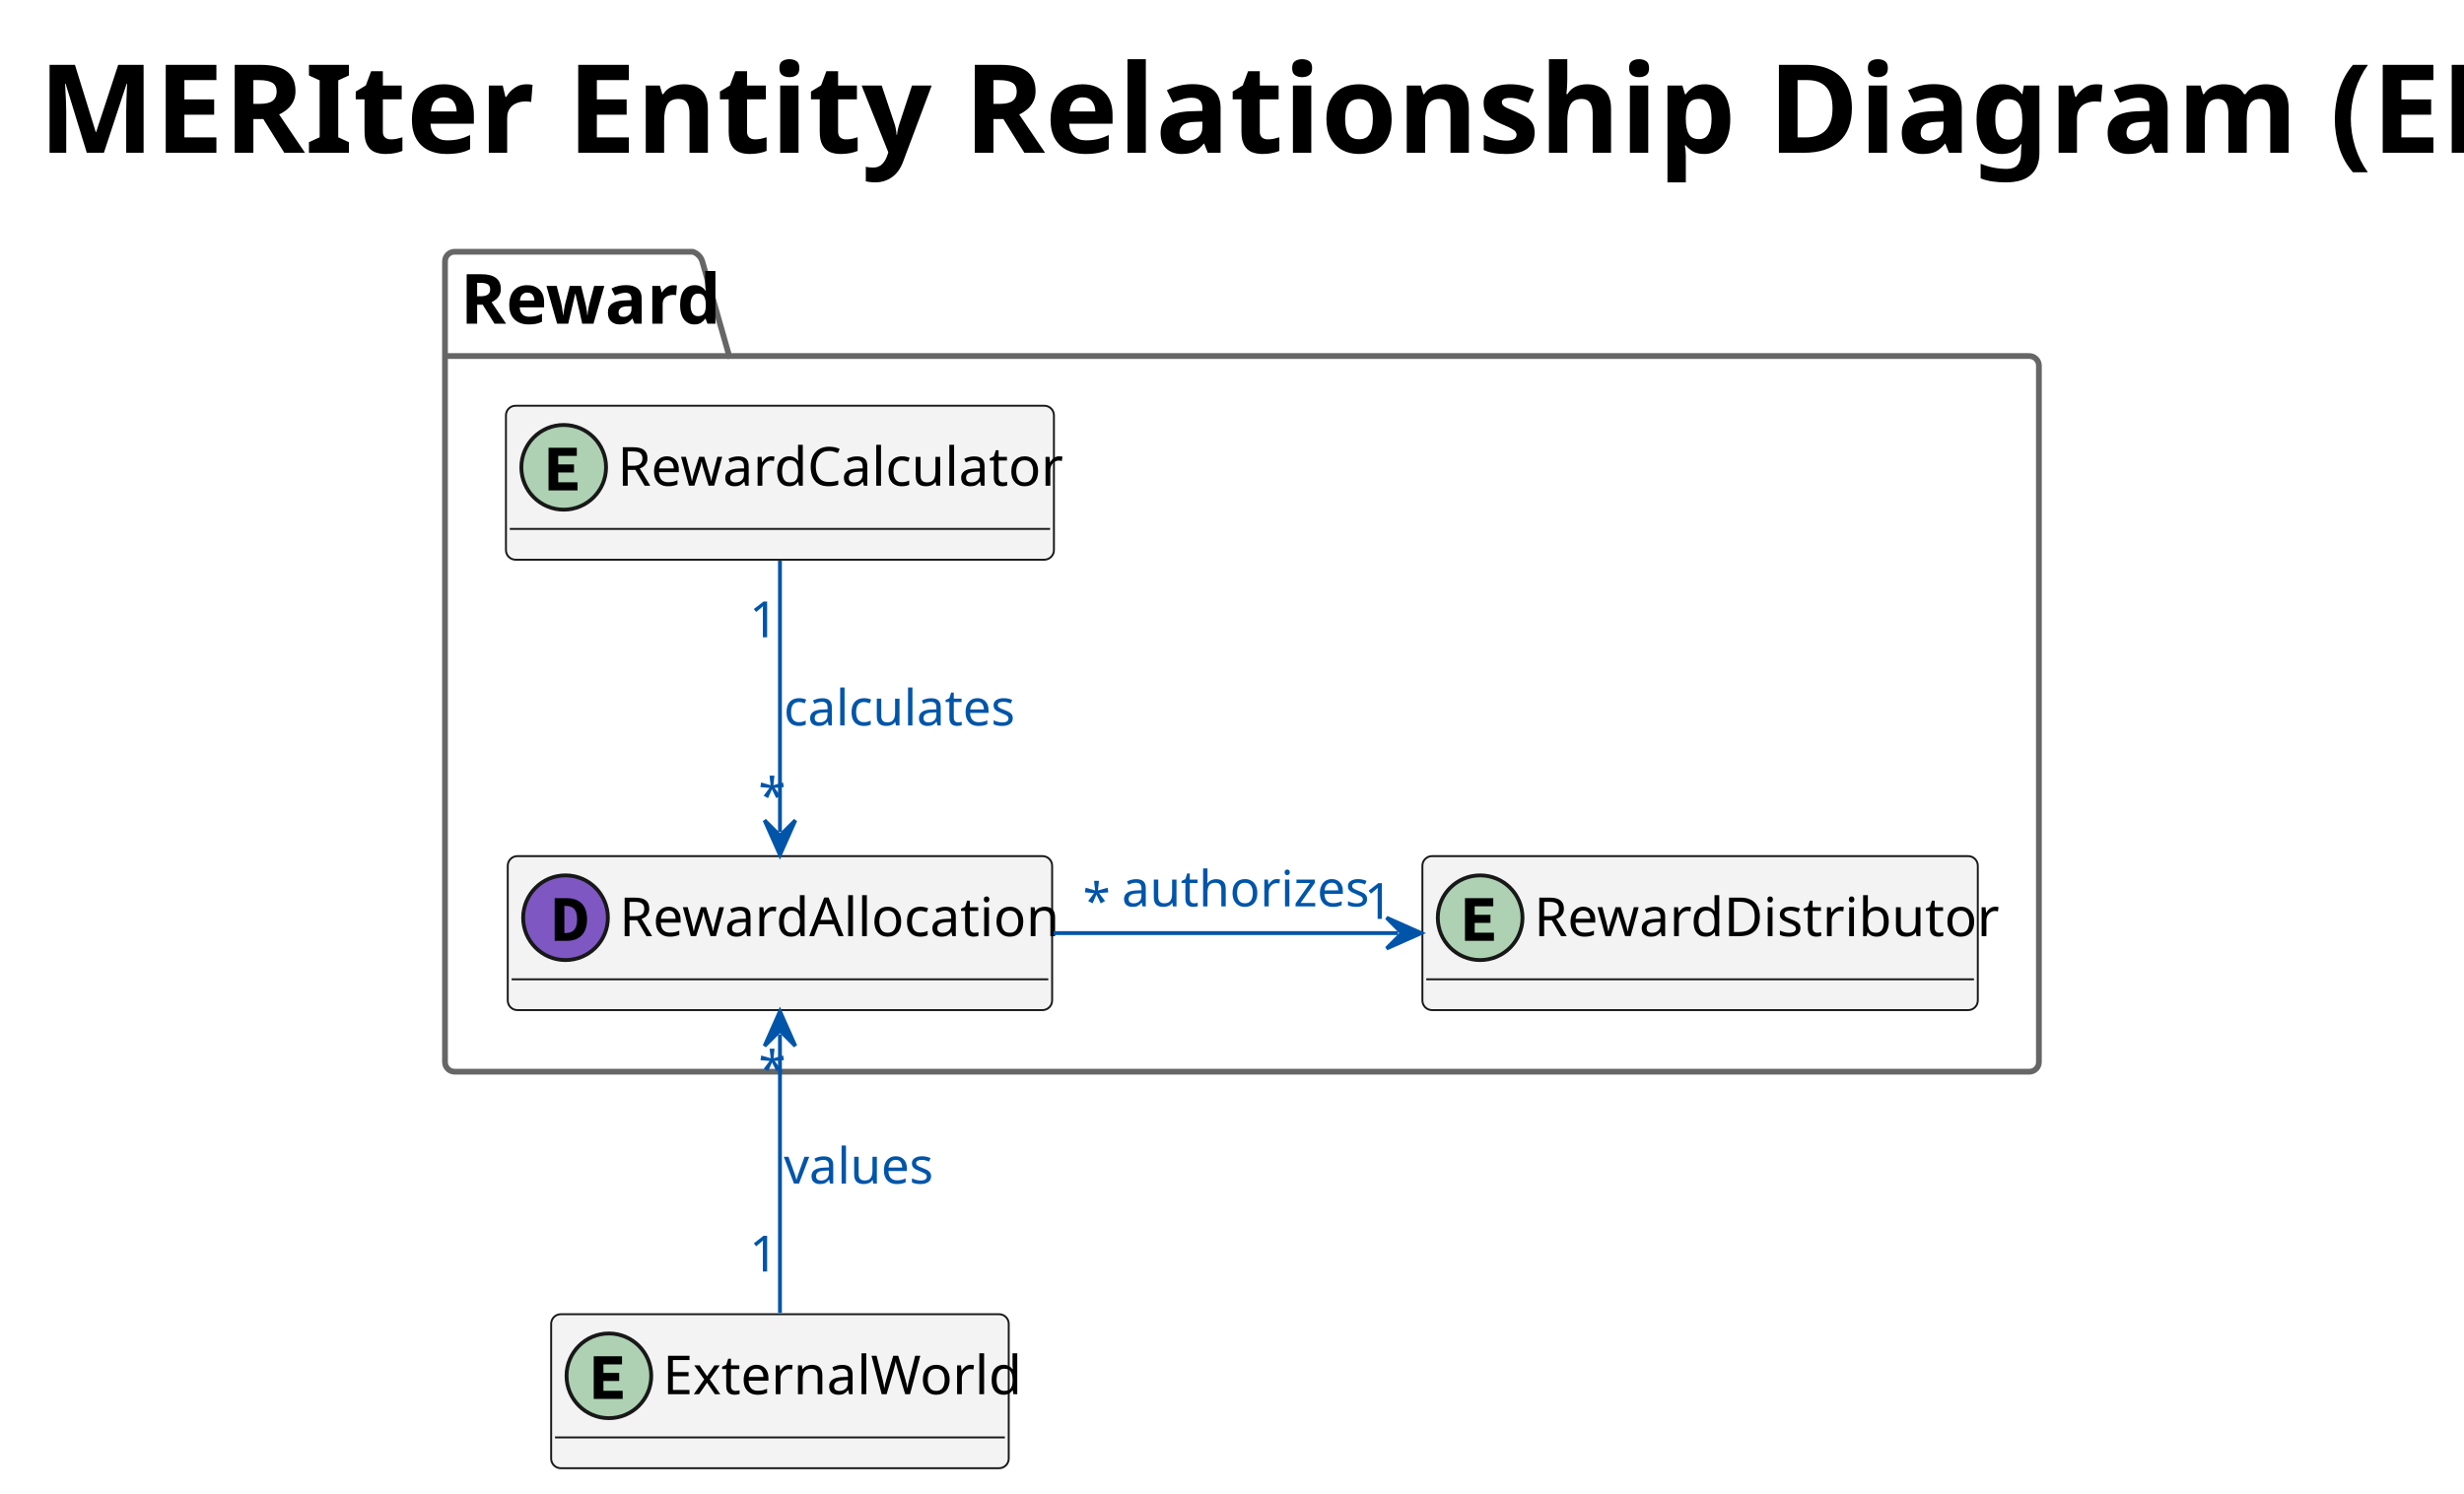
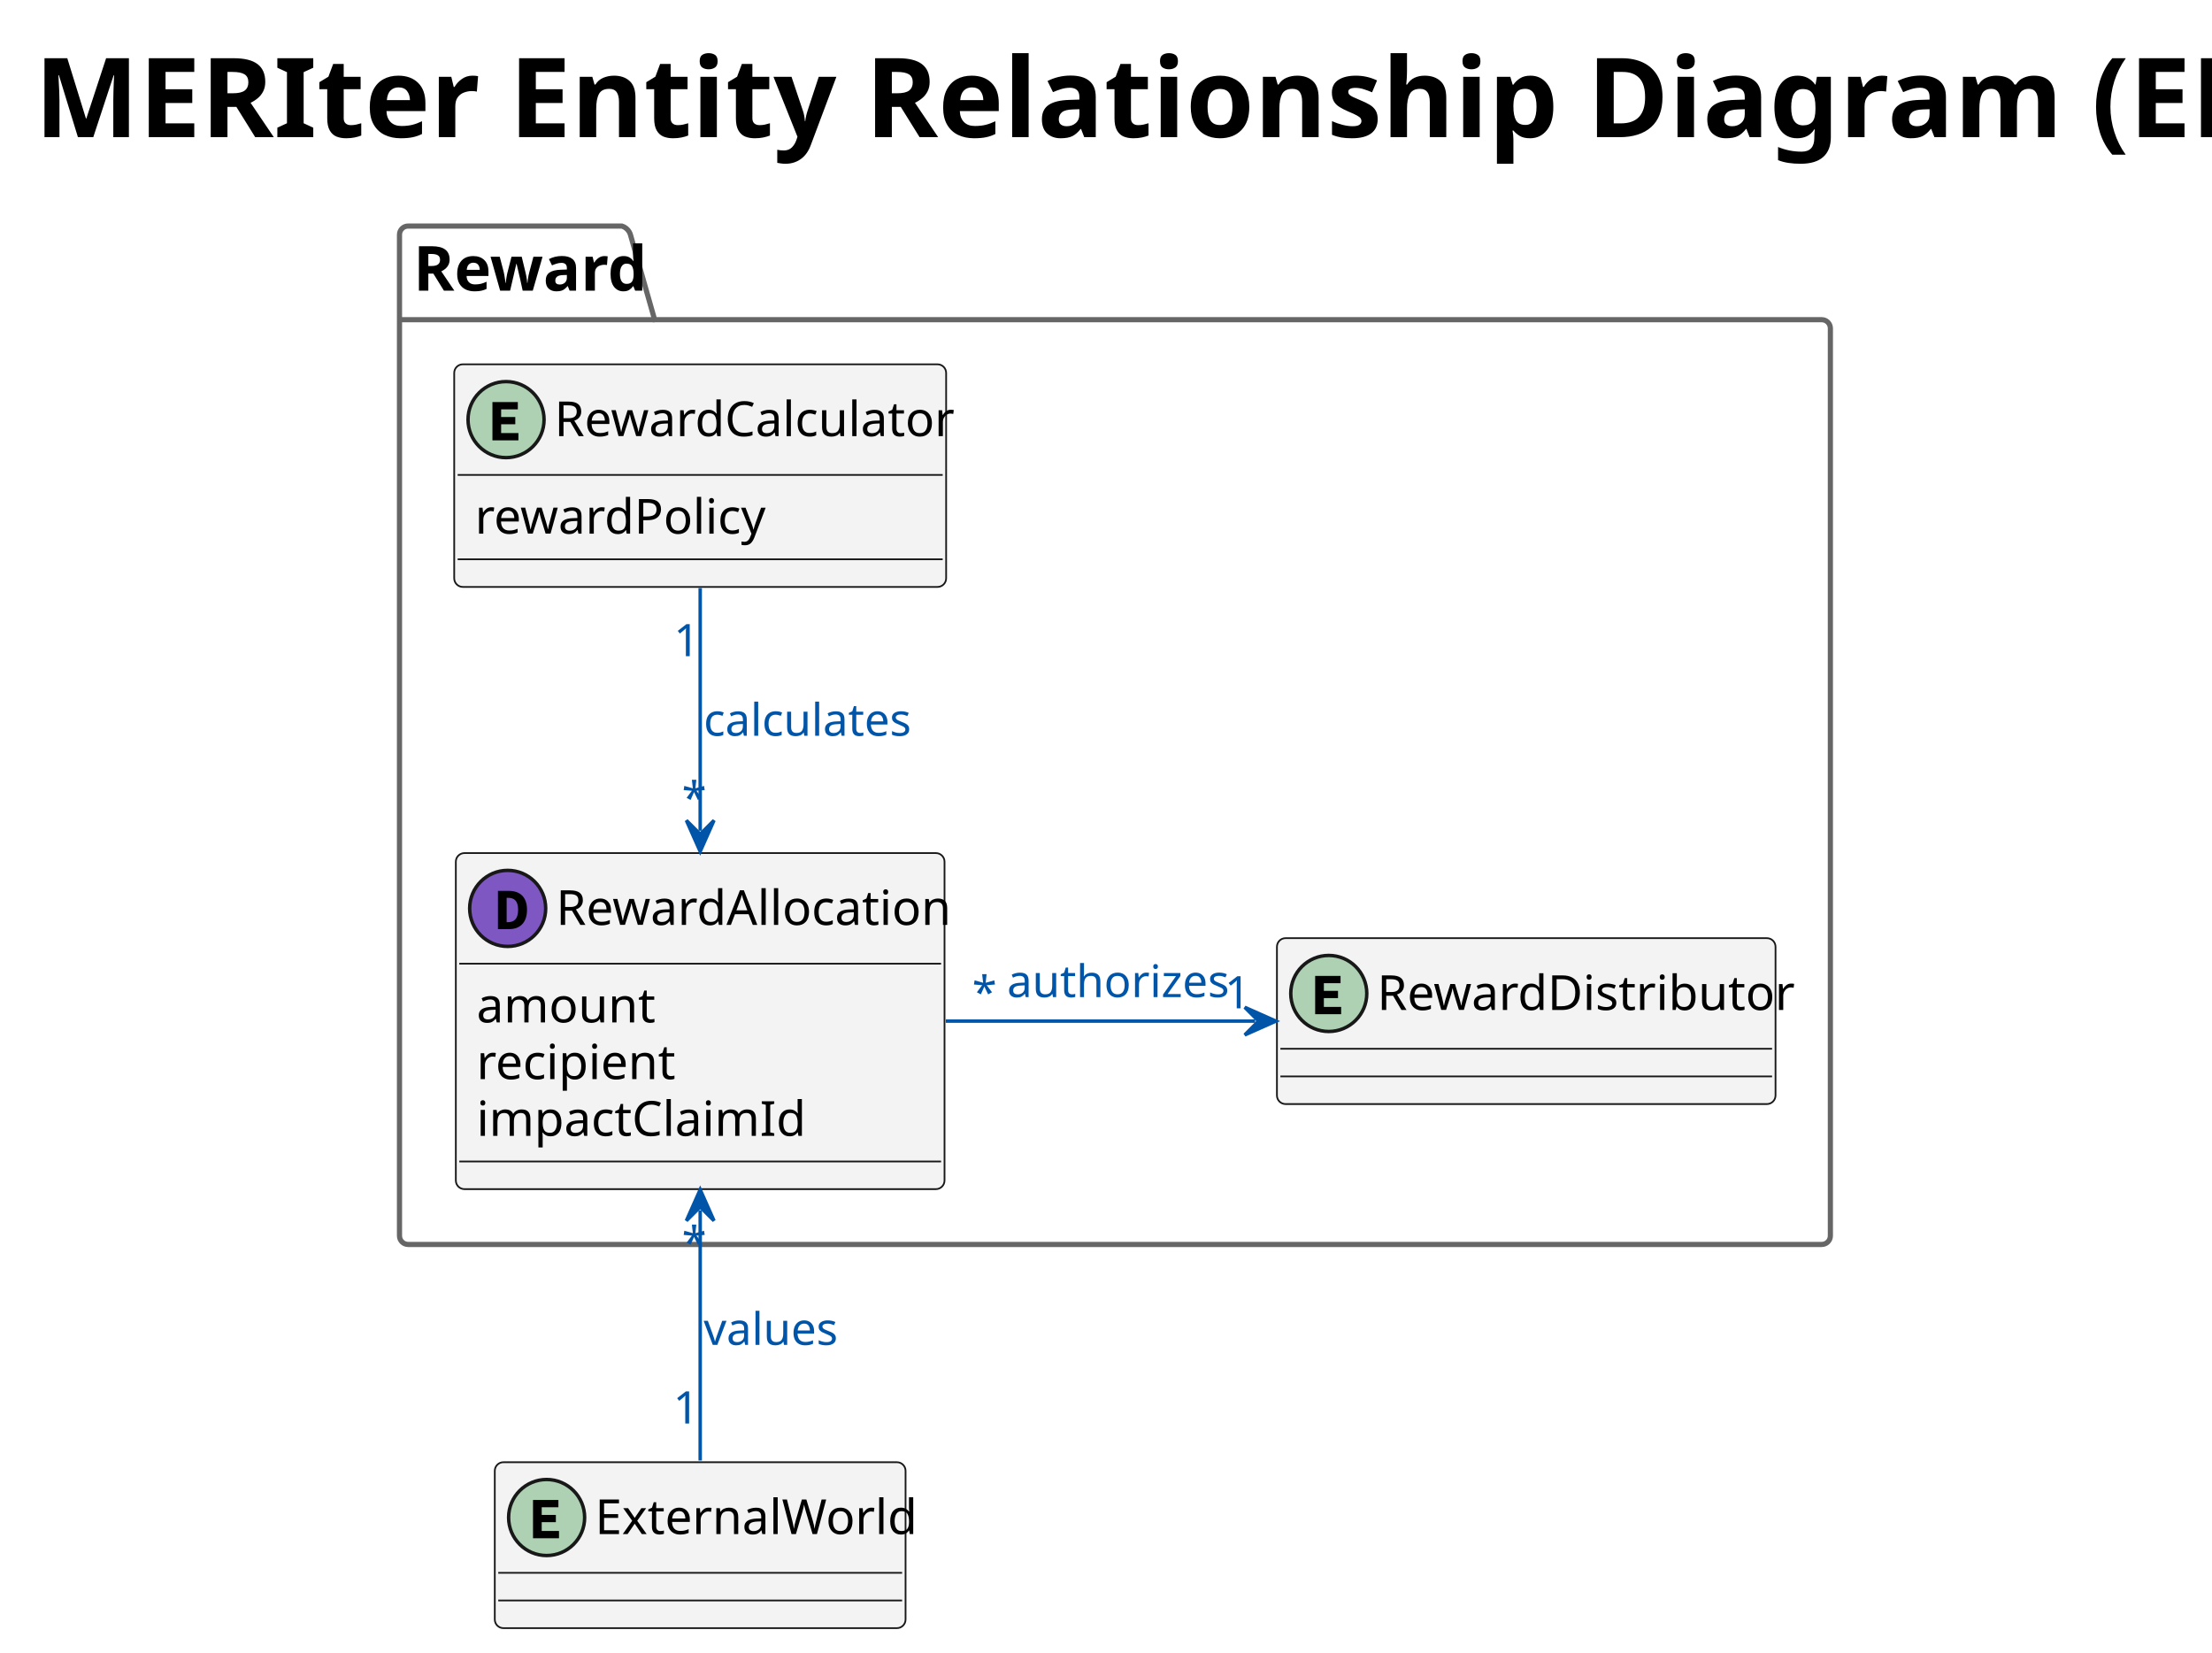
- <svg xmlns="http://www.w3.org/2000/svg" xmlns:xlink="http://www.w3.org/1999/xlink" contentStyleType="text/css" data-diagram-type="CLASS" height="388px" preserveAspectRatio="none" style="width:640px;height:388px;background:#FFFFFF;" version="1.1" viewBox="0 0 640 388" width="640px" zoomAndPan="magnify">
+ <svg xmlns="http://www.w3.org/2000/svg" xmlns:xlink="http://www.w3.org/1999/xlink" contentStyleType="text/css" data-diagram-type="CLASS" height="478px" preserveAspectRatio="none" style="width:640px;height:478px;background:#FFFFFF;" version="1.1" viewBox="0 0 640 478" width="640px" zoomAndPan="magnify">
  <defs />
  <g>
-     <g class="title" data-source-line="19">
+     <g class="title" data-source-line="25">
      <text fill="#000000" font-family="sans-serif" font-size="32" font-weight="bold" lengthAdjust="spacing" textLength="612.172" x="10" y="39.688">MERIter Entity Relationship Diagram (ERD)</text>
    </g>
-     <g class="cluster" data-entity="Reward" data-source-line="201" data-uid="ent0002" id="cluster_Reward">
-       <path d="M118.086,65.394 L179.906,65.394 A3.75,3.75 0 0 1 182.406,67.894 L189.406,92.488 L527.086,92.488 A2.5,2.5 0 0 1 529.586,94.988 L529.586,275.894 A2.5,2.5 0 0 1 527.086,278.394 L118.086,278.394 A2.5,2.5 0 0 1 115.586,275.894 L115.586,67.894 A2.5,2.5 0 0 1 118.086,65.394" fill="none" style="stroke:#666666;stroke-width:1.5;" />
+     <g class="cluster" data-entity="Reward" data-source-line="207" data-uid="ent0002" id="cluster_Reward">
+       <path d="M118.086,65.394 L179.906,65.394 A3.75,3.75 0 0 1 182.406,67.894 L189.406,92.488 L527.086,92.488 A2.5,2.5 0 0 1 529.586,94.988 L529.586,357.514 A2.5,2.5 0 0 1 527.086,360.014 L118.086,360.014 A2.5,2.5 0 0 1 115.586,357.514 L115.586,67.894 A2.5,2.5 0 0 1 118.086,65.394" fill="none" style="stroke:#666666;stroke-width:1.5;" />
      <line style="stroke:#666666;stroke-width:1.5;" x1="115.586" x2="189.406" y1="92.488" y2="92.488" />
      <text fill="#000000" font-family="sans-serif" font-size="18" font-weight="bold" lengthAdjust="spacing" textLength="60.82" x="119.586" y="84.094">Reward</text>
    </g>
-     <g class="entity" data-entity="RewardCalculator" data-source-line="202" data-uid="ent0003" id="entity_RewardCalculator">
+     <g class="entity" data-entity="RewardCalculator" data-source-line="208" data-uid="ent0003" id="entity_RewardCalculator">
      <a href="" target="_top" title="The RewardCalculator is responsible for calculating reward allocations based on evaluation results and reward policies." xlink:actuate="onRequest" xlink:href="" xlink:show="new" xlink:title="The RewardCalculator is responsible for calculating reward allocations based on evaluation results and reward policies." xlink:type="simple">
-         <rect fill="#555555" fill-opacity="0.067" height="40" rx="2.5" ry="2.5" style="stroke:#181818;stroke-width:0.5;" width="142.332" x="131.416" y="105.394" />
+         <rect fill="#555555" fill-opacity="0.067" height="64.406" rx="2.5" ry="2.5" style="stroke:#181818;stroke-width:0.5;" width="142.332" x="131.416" y="105.394" />
        <ellipse cx="146.416" cy="121.394" fill="#ADD1B2" rx="11" ry="11" style="stroke:#181818;stroke-width:1;" />
        <path d="M142.478,127.394 L149.994,127.394 L149.994,125.285 L144.994,125.285 L144.994,122.738 L149.088,122.738 L149.088,120.644 L144.994,120.644 L144.994,118.426 L149.822,118.426 L149.822,116.316 L142.478,116.316 L142.478,127.394 Z " fill="#000000" />
        <text fill="#000000" font-family="sans-serif" font-size="14" lengthAdjust="spacing" textLength="110.332" x="160.416" y="126.18">RewardCalculator</text>
        <line style="stroke:#181818;stroke-width:0.5;" x1="132.416" x2="272.748" y1="137.394" y2="137.394" />
+         <text fill="#000000" font-family="sans-serif" font-size="14" lengthAdjust="spacing" textLength="80.52" x="137.416" y="154.383">rewardPolicy</text>
+         <line style="stroke:#181818;stroke-width:0.5;" x1="132.416" x2="272.748" y1="161.801" y2="161.801" />
      </a>
    </g>
-     <g class="entity" data-entity="RewardAllocation" data-source-line="207" data-uid="ent0004" id="entity_RewardAllocation">
+     <g class="entity" data-entity="RewardAllocation" data-source-line="213" data-uid="ent0004" id="entity_RewardAllocation">
      <a href="" target="_top" title="The RewardAllocation is a piece of structured data specifying the amount and recipient of rewards for impact contributions." xlink:actuate="onRequest" xlink:href="" xlink:show="new" xlink:title="The RewardAllocation is a piece of structured data specifying the amount and recipient of rewards for impact contributions." xlink:type="simple">
-         <rect fill="#555555" fill-opacity="0.067" height="40" rx="2.5" ry="2.5" style="stroke:#181818;stroke-width:0.5;" width="141.395" x="131.886" y="222.394" />
-         <ellipse cx="146.886" cy="238.394" fill="#7E57C2" rx="11" ry="11" style="stroke:#181818;stroke-width:1;" />
-         <path d="M144.073,244.394 L147.292,244.394 C150.37,244.394 152.48,242.613 152.48,238.801 C152.48,234.988 150.37,233.316 147.136,233.316 L144.073,233.316 L144.073,244.394 Z M146.589,242.379 L146.589,235.332 L146.995,235.332 C148.73,235.332 149.902,236.144 149.902,238.801 C149.902,241.457 148.73,242.379 146.995,242.379 L146.589,242.379 Z " fill="#000000" />
-         <text fill="#000000" font-family="sans-serif" font-size="14" lengthAdjust="spacing" textLength="109.395" x="160.886" y="243.18">RewardAllocation</text>
-         <line style="stroke:#181818;stroke-width:0.5;" x1="132.886" x2="272.281" y1="254.394" y2="254.394" />
+         <rect fill="#555555" fill-opacity="0.067" height="97.219" rx="2.5" ry="2.5" style="stroke:#181818;stroke-width:0.5;" width="141.395" x="131.886" y="246.794" />
+         <ellipse cx="146.886" cy="262.795" fill="#7E57C2" rx="11" ry="11" style="stroke:#181818;stroke-width:1;" />
+         <path d="M144.073,268.795 L147.292,268.795 C150.37,268.795 152.48,267.013 152.48,263.201 C152.48,259.388 150.37,257.716 147.136,257.716 L144.073,257.716 L144.073,268.795 Z M146.589,266.779 L146.589,259.732 L146.995,259.732 C148.73,259.732 149.902,260.545 149.902,263.201 C149.902,265.857 148.73,266.779 146.995,266.779 L146.589,266.779 Z " fill="#000000" />
+         <text fill="#000000" font-family="sans-serif" font-size="14" lengthAdjust="spacing" textLength="109.395" x="160.886" y="267.58">RewardAllocation</text>
+         <line style="stroke:#181818;stroke-width:0.5;" x1="132.886" x2="272.281" y1="278.795" y2="278.795" />
+         <text fill="#000000" font-family="sans-serif" font-size="14" lengthAdjust="spacing" textLength="47.906" x="137.886" y="295.783">amount</text>
+         <text fill="#000000" font-family="sans-serif" font-size="14" lengthAdjust="spacing" textLength="53.901" x="137.886" y="312.189">recipient</text>
+         <text fill="#000000" font-family="sans-serif" font-size="14" lengthAdjust="spacing" textLength="90.583" x="137.886" y="328.595">impactClaimId</text>
+         <line style="stroke:#181818;stroke-width:0.5;" x1="132.886" x2="272.281" y1="336.013" y2="336.013" />
      </a>
    </g>
-     <g class="entity" data-entity="RewardDistributor" data-source-line="214" data-uid="ent0005" id="entity_RewardDistributor">
+     <g class="entity" data-entity="RewardDistributor" data-source-line="220" data-uid="ent0005" id="entity_RewardDistributor">
      <a href="" target="_top" title="The RewardDistributor is responsible for executing the distribution of rewards to impact contributors." xlink:actuate="onRequest" xlink:href="" xlink:show="new" xlink:title="The RewardDistributor is responsible for executing the distribution of rewards to impact contributors." xlink:type="simple">
-         <rect fill="#555555" fill-opacity="0.067" height="40" rx="2.5" ry="2.5" style="stroke:#181818;stroke-width:0.5;" width="144.26" x="369.456" y="222.394" />
-         <ellipse cx="384.456" cy="238.394" fill="#ADD1B2" rx="11" ry="11" style="stroke:#181818;stroke-width:1;" />
-         <path d="M380.518,244.394 L388.034,244.394 L388.034,242.285 L383.034,242.285 L383.034,239.738 L387.128,239.738 L387.128,237.644 L383.034,237.644 L383.034,235.426 L387.862,235.426 L387.862,233.316 L380.518,233.316 L380.518,244.394 Z " fill="#000000" />
-         <text fill="#000000" font-family="sans-serif" font-size="14" lengthAdjust="spacing" textLength="112.26" x="398.456" y="243.18">RewardDistributor</text>
-         <line style="stroke:#181818;stroke-width:0.5;" x1="370.456" x2="512.716" y1="254.394" y2="254.394" />
+         <rect fill="#555555" fill-opacity="0.067" height="48" rx="2.5" ry="2.5" style="stroke:#181818;stroke-width:0.5;" width="144.26" x="369.456" y="271.404" />
+         <ellipse cx="384.456" cy="287.404" fill="#ADD1B2" rx="11" ry="11" style="stroke:#181818;stroke-width:1;" />
+         <path d="M380.518,293.404 L388.034,293.404 L388.034,291.295 L383.034,291.295 L383.034,288.748 L387.128,288.748 L387.128,286.654 L383.034,286.654 L383.034,284.436 L387.862,284.436 L387.862,282.326 L380.518,282.326 L380.518,293.404 Z " fill="#000000" />
+         <text fill="#000000" font-family="sans-serif" font-size="14" lengthAdjust="spacing" textLength="112.26" x="398.456" y="292.19">RewardDistributor</text>
+         <line style="stroke:#181818;stroke-width:0.5;" x1="370.456" x2="512.716" y1="303.404" y2="303.404" />
+         <line style="stroke:#181818;stroke-width:0.5;" x1="370.456" x2="512.716" y1="311.404" y2="311.404" />
      </a>
    </g>
-     <g class="entity" data-entity="ExternalWorld" data-source-line="289" data-uid="ent0008" id="entity_ExternalWorld">
+     <g class="entity" data-entity="ExternalWorld" data-source-line="295" data-uid="ent0008" id="entity_ExternalWorld">
      <a href="" target="_top" title="The ExternalWorld represents external stakeholders and systems that value and benefit from the impact work." xlink:actuate="onRequest" xlink:href="" xlink:show="new" xlink:title="The ExternalWorld represents external stakeholders and systems that value and benefit from the impact work." xlink:type="simple">
-         <rect fill="#555555" fill-opacity="0.067" height="40" rx="2.5" ry="2.5" style="stroke:#181818;stroke-width:0.5;" width="118.851" x="143.156" y="341.394" />
-         <ellipse cx="158.156" cy="357.394" fill="#ADD1B2" rx="11" ry="11" style="stroke:#181818;stroke-width:1;" />
-         <path d="M154.218,363.394 L161.734,363.394 L161.734,361.285 L156.734,361.285 L156.734,358.738 L160.828,358.738 L160.828,356.644 L156.734,356.644 L156.734,354.426 L161.562,354.426 L161.562,352.316 L154.218,352.316 L154.218,363.394 Z " fill="#000000" />
-         <text fill="#000000" font-family="sans-serif" font-size="14" lengthAdjust="spacing" textLength="86.851" x="172.156" y="362.18">ExternalWorld</text>
-         <line style="stroke:#181818;stroke-width:0.5;" x1="144.156" x2="261.007" y1="373.394" y2="373.394" />
+         <rect fill="#555555" fill-opacity="0.067" height="48" rx="2.5" ry="2.5" style="stroke:#181818;stroke-width:0.5;" width="118.851" x="143.156" y="423.014" />
+         <ellipse cx="158.156" cy="439.014" fill="#ADD1B2" rx="11" ry="11" style="stroke:#181818;stroke-width:1;" />
+         <path d="M154.218,445.014 L161.734,445.014 L161.734,442.905 L156.734,442.905 L156.734,440.358 L160.828,440.358 L160.828,438.264 L156.734,438.264 L156.734,436.046 L161.562,436.046 L161.562,433.936 L154.218,433.936 L154.218,445.014 Z " fill="#000000" />
+         <text fill="#000000" font-family="sans-serif" font-size="14" lengthAdjust="spacing" textLength="86.851" x="172.156" y="443.8">ExternalWorld</text>
+         <line style="stroke:#181818;stroke-width:0.5;" x1="144.156" x2="261.007" y1="455.014" y2="455.014" />
+         <line style="stroke:#181818;stroke-width:0.5;" x1="144.156" x2="261.007" y1="463.014" y2="463.014" />
      </a>
    </g>
-     <g class="link" data-entity-1="RewardCalculator" data-entity-2="RewardAllocation" data-source-line="216" data-uid="lnk6" id="link_RewardCalculator_RewardAllocation">
-       <path codeLine="216" d="M202.586,145.644 C202.586,166.875 202.586,194.834 202.586,216.084" fill="none" id="RewardCalculator-to-RewardAllocation" style="stroke:#0055A9;stroke-width:1;" />
-       <polygon fill="#0055A9" points="202.586,222.084,206.586,213.084,202.586,217.084,198.586,213.084,202.586,222.084" style="stroke:#0055A9;stroke-width:1;" />
-       <text fill="#0055A9" font-family="sans-serif" font-size="13" lengthAdjust="spacing" textLength="59.097" x="203.586" y="188.455">calculates</text>
-       <text fill="#0055A9" font-family="sans-serif" font-size="13" lengthAdjust="spacing" textLength="7.306" x="194.646" y="165.543">1</text>
-       <text fill="#0055A9" font-family="sans-serif" font-size="13" lengthAdjust="spacing" textLength="5.599" x="196.968" y="211.357">*</text>
+     <g class="link" data-entity-1="RewardCalculator" data-entity-2="RewardAllocation" data-source-line="222" data-uid="lnk6" id="link_RewardCalculator_RewardAllocation">
+       <path codeLine="222" d="M202.586,170.125 C202.586,191.994 202.586,215.544 202.586,240.334" fill="none" id="RewardCalculator-to-RewardAllocation" style="stroke:#0055A9;stroke-width:1;" />
+       <polygon fill="#0055A9" points="202.586,246.334,206.586,237.334,202.586,241.334,198.586,237.334,202.586,246.334" style="stroke:#0055A9;stroke-width:1;" />
+       <text fill="#0055A9" font-family="sans-serif" font-size="13" lengthAdjust="spacing" textLength="59.097" x="203.586" y="212.855">calculates</text>
+       <text fill="#0055A9" font-family="sans-serif" font-size="13" lengthAdjust="spacing" textLength="7.306" x="194.949" y="189.838">1</text>
+       <text fill="#0055A9" font-family="sans-serif" font-size="13" lengthAdjust="spacing" textLength="5.599" x="197.277" y="235.457">*</text>
    </g>
-     <g class="link" data-entity-1="RewardAllocation" data-entity-2="RewardDistributor" data-source-line="217" data-uid="lnk7" id="link_RewardAllocation_RewardDistributor">
-       <path codeLine="217" d="M273.646,242.394 C303.776,242.394 332.866,242.394 363.146,242.394" fill="none" id="RewardAllocation-to-RewardDistributor" style="stroke:#0055A9;stroke-width:1;" />
-       <polygon fill="#0055A9" points="369.146,242.394,360.146,238.394,364.146,242.394,360.146,246.394,369.146,242.394" style="stroke:#0055A9;stroke-width:1;" />
-       <text fill="#0055A9" font-family="sans-serif" font-size="13" lengthAdjust="spacing" textLength="60.684" x="291.366" y="235.455">authorizes</text>
-       <text fill="#0055A9" font-family="sans-serif" font-size="13" lengthAdjust="spacing" textLength="5.599" x="281.263" y="238.694">*</text>
-       <text fill="#0055A9" font-family="sans-serif" font-size="13" lengthAdjust="spacing" textLength="7.306" x="354.33" y="238.694">1</text>
+     <g class="link" data-entity-1="RewardAllocation" data-entity-2="RewardDistributor" data-source-line="223" data-uid="lnk7" id="link_RewardAllocation_RewardDistributor">
+       <path codeLine="223" d="M273.646,295.404 C303.776,295.404 332.866,295.404 363.146,295.404" fill="none" id="RewardAllocation-to-RewardDistributor" style="stroke:#0055A9;stroke-width:1;" />
+       <polygon fill="#0055A9" points="369.146,295.404,360.146,291.404,364.146,295.404,360.146,299.404,369.146,295.404" style="stroke:#0055A9;stroke-width:1;" />
+       <text fill="#0055A9" font-family="sans-serif" font-size="13" lengthAdjust="spacing" textLength="60.684" x="291.366" y="288.465">authorizes</text>
+       <text fill="#0055A9" font-family="sans-serif" font-size="13" lengthAdjust="spacing" textLength="5.599" x="281.263" y="291.704">*</text>
+       <text fill="#0055A9" font-family="sans-serif" font-size="13" lengthAdjust="spacing" textLength="7.306" x="354.33" y="291.704">1</text>
    </g>
-     <g class="link" data-entity-1="RewardAllocation" data-entity-2="ExternalWorld" data-source-line="290" data-uid="lnk10" id="link_RewardAllocation_ExternalWorld">
-       <path codeLine="290" d="M202.586,268.714 C202.586,290.394 202.586,319.354 202.586,341.045" fill="none" id="RewardAllocation-backto-ExternalWorld" style="stroke:#0055A9;stroke-width:1;" />
-       <polygon fill="#0055A9" points="202.586,262.714,198.586,271.714,202.586,267.714,206.586,271.714,202.586,262.714" style="stroke:#0055A9;stroke-width:1;" />
-       <text fill="#0055A9" font-family="sans-serif" font-size="13" lengthAdjust="spacing" textLength="37.299" x="203.586" y="307.455">values</text>
-       <text fill="#0055A9" font-family="sans-serif" font-size="13" lengthAdjust="spacing" textLength="5.599" x="196.995" y="282.283">*</text>
-       <text fill="#0055A9" font-family="sans-serif" font-size="13" lengthAdjust="spacing" textLength="7.306" x="194.646" y="330.305">1</text>
+     <g class="link" data-entity-1="RewardAllocation" data-entity-2="ExternalWorld" data-source-line="296" data-uid="lnk10" id="link_RewardAllocation_ExternalWorld">
+       <path codeLine="296" d="M202.586,350.154 C202.586,376.325 202.586,401.594 202.586,422.524" fill="none" id="RewardAllocation-backto-ExternalWorld" style="stroke:#0055A9;stroke-width:1;" />
+       <polygon fill="#0055A9" points="202.586,344.154,198.586,353.154,202.586,349.154,206.586,353.154,202.586,344.154" style="stroke:#0055A9;stroke-width:1;" />
+       <text fill="#0055A9" font-family="sans-serif" font-size="13" lengthAdjust="spacing" textLength="37.299" x="203.586" y="389.075">values</text>
+       <text fill="#0055A9" font-family="sans-serif" font-size="13" lengthAdjust="spacing" textLength="5.599" x="197.277" y="364.142">*</text>
+       <text fill="#0055A9" font-family="sans-serif" font-size="13" lengthAdjust="spacing" textLength="7.306" x="194.771" y="411.816">1</text>
    </g>
  </g>
</svg>
